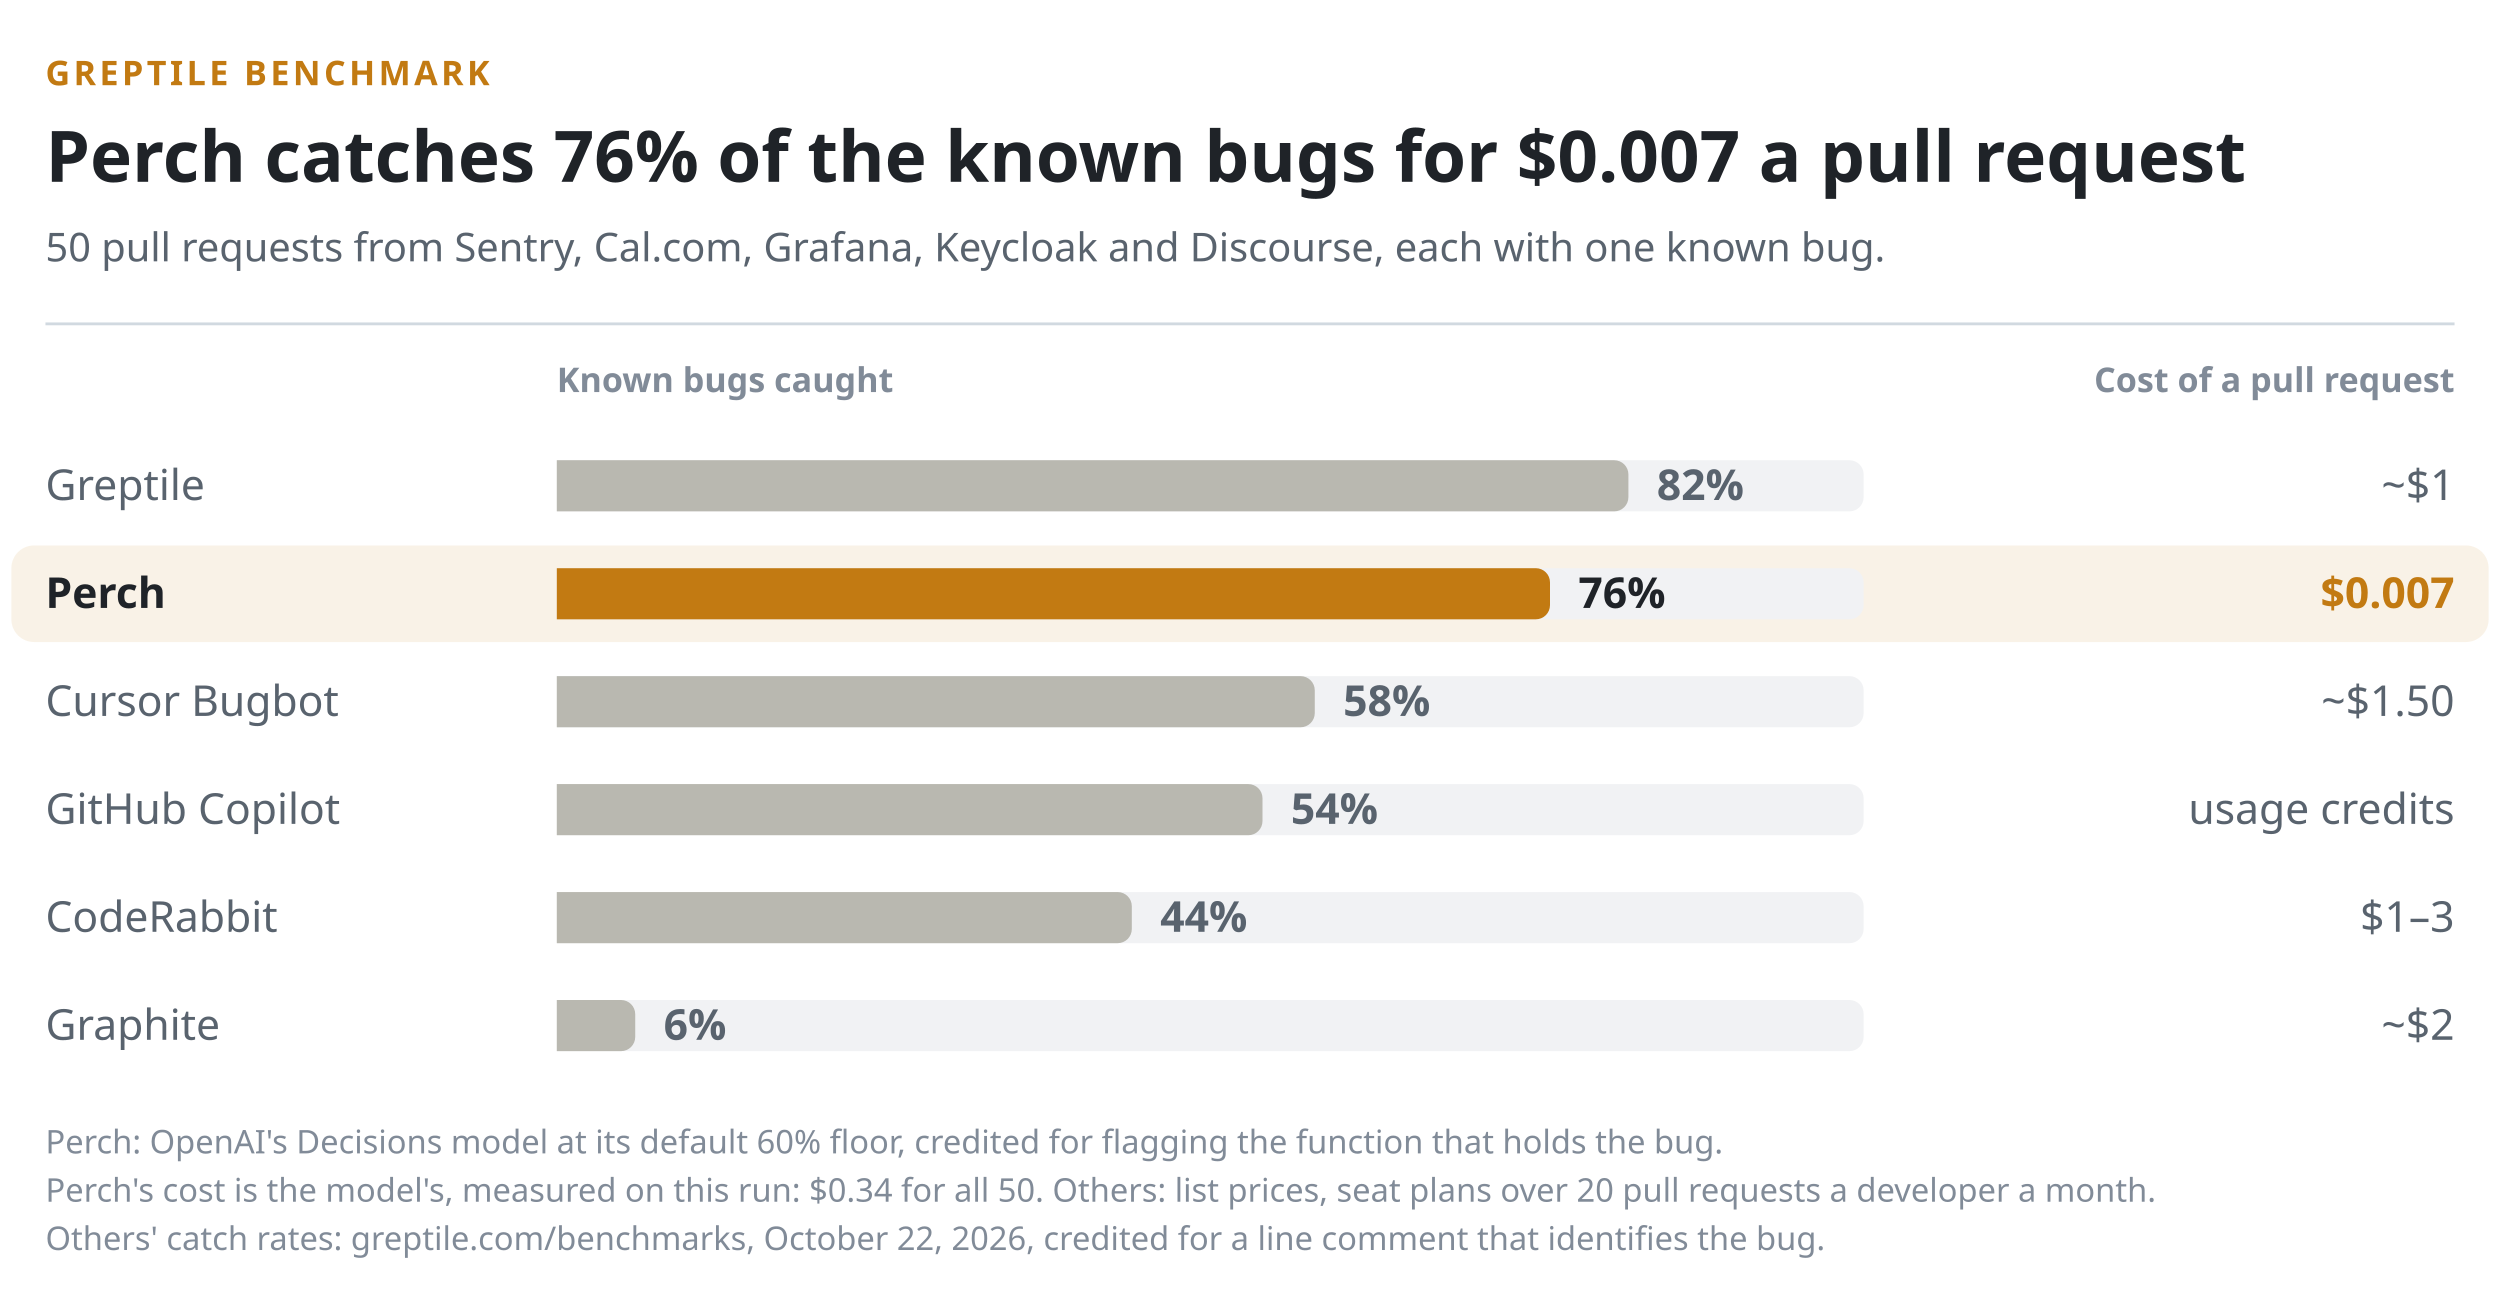
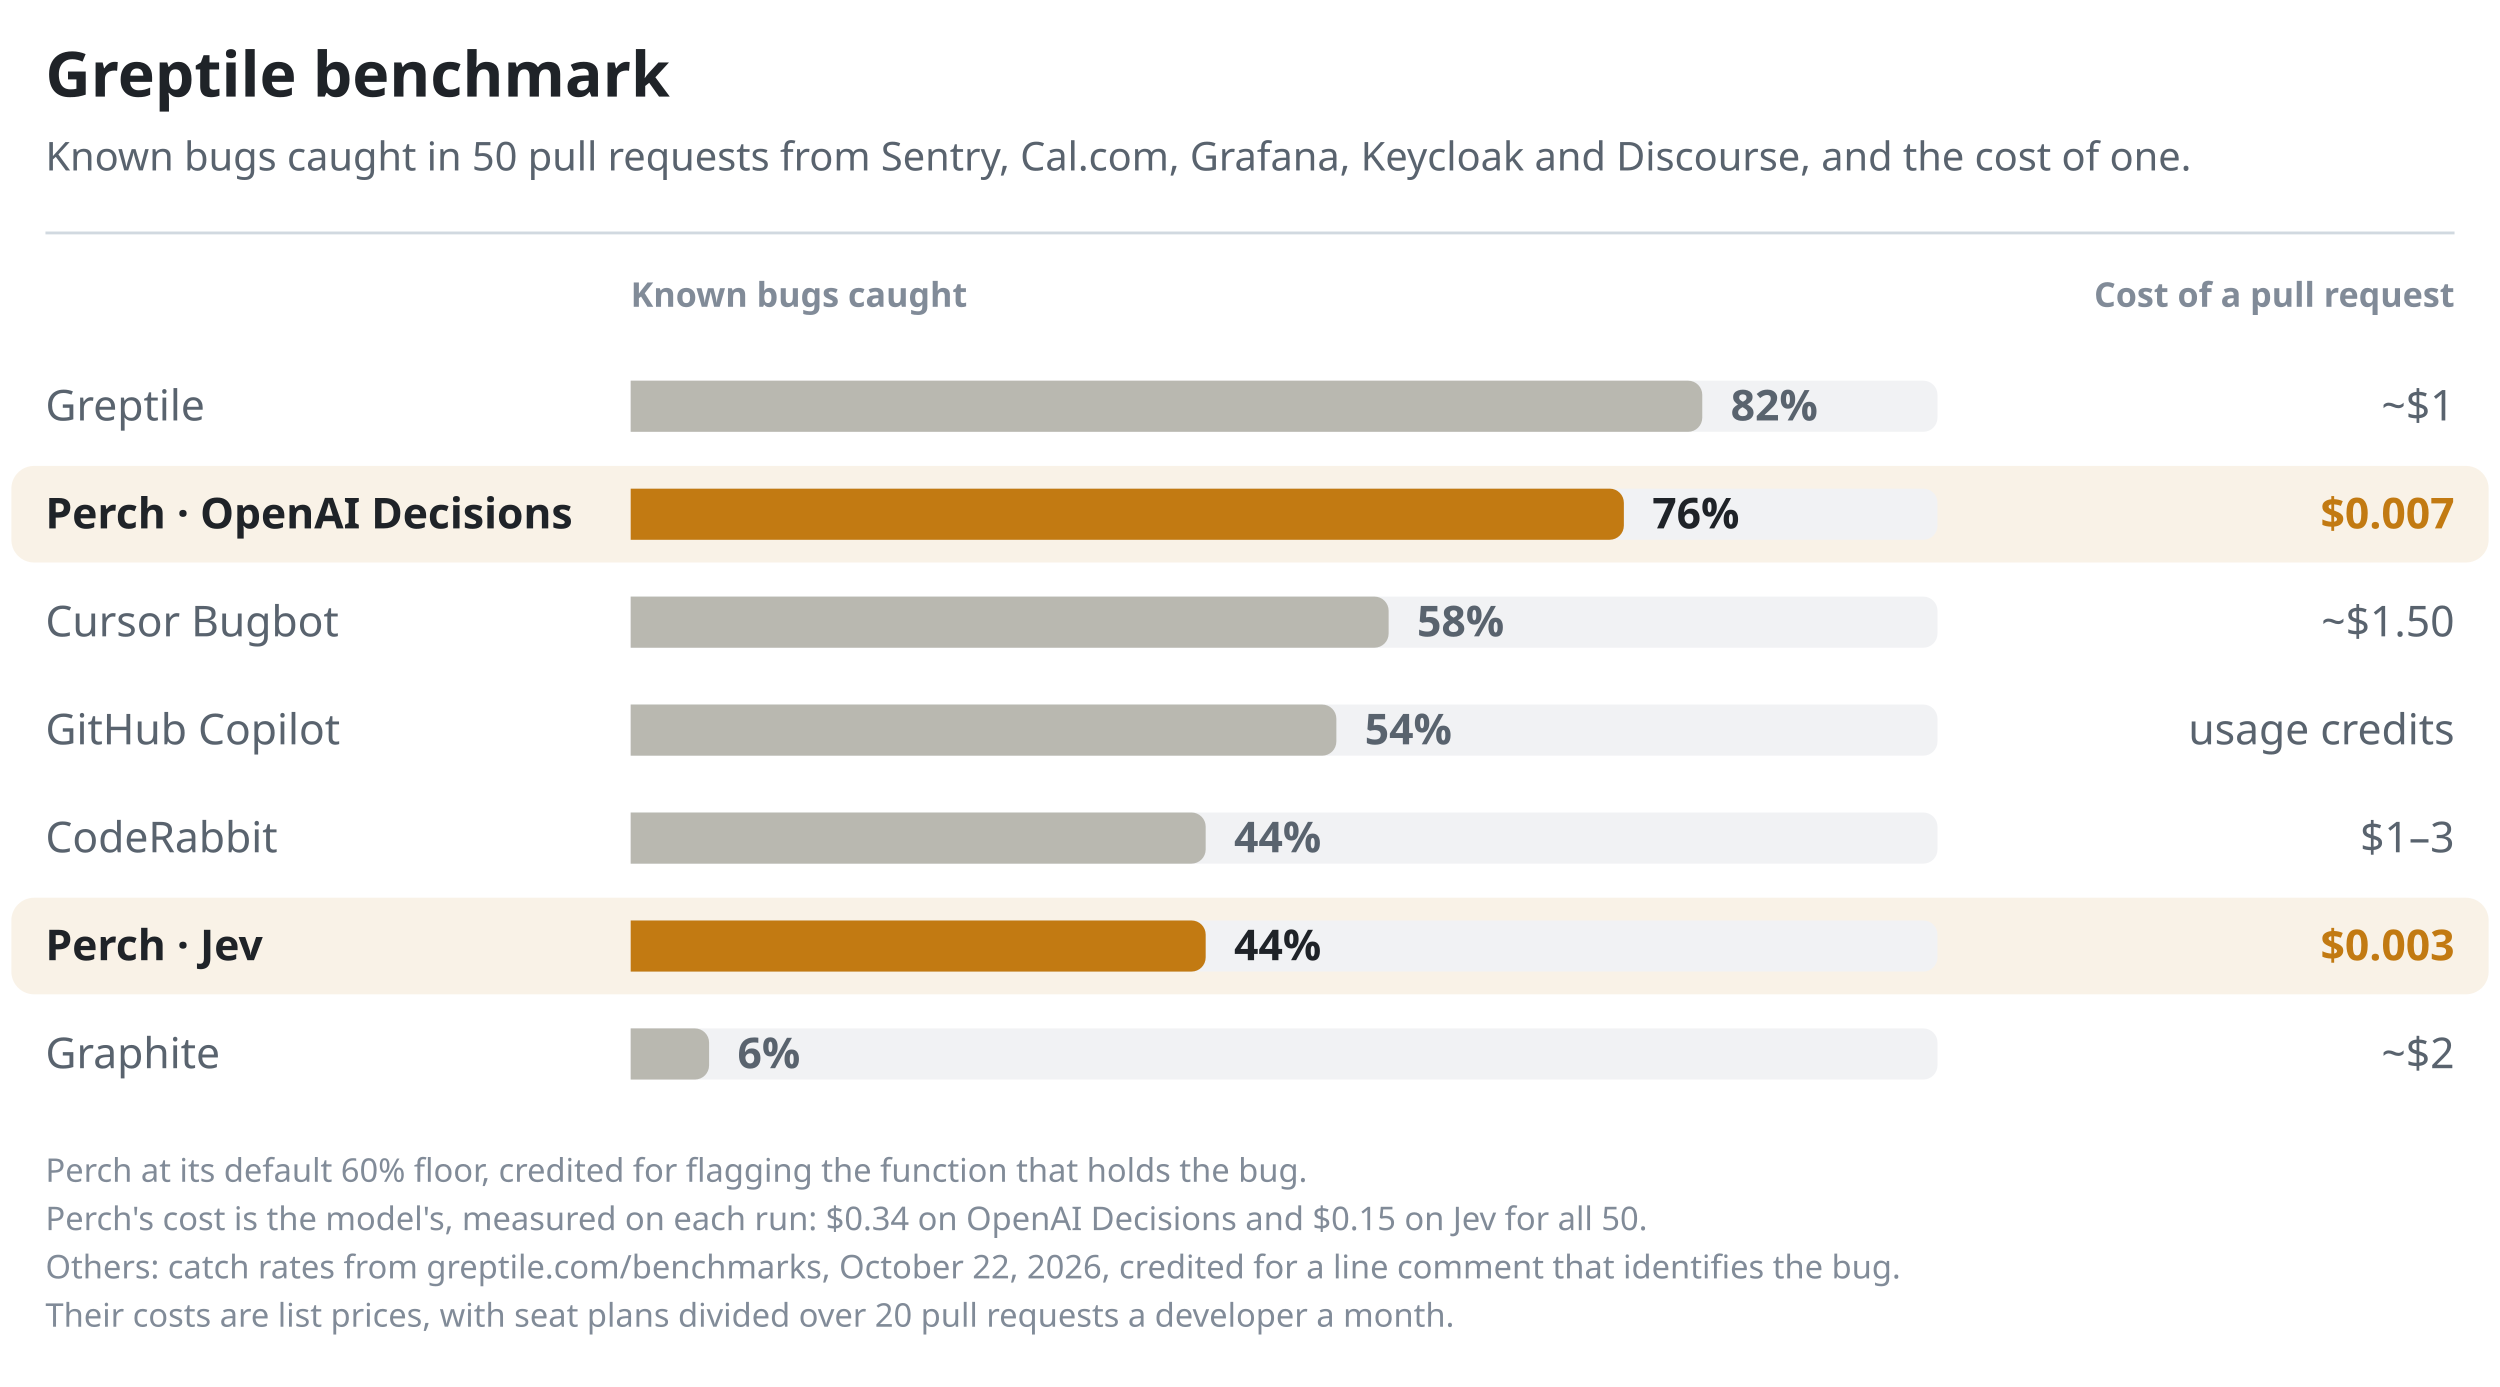
- <svg xmlns="http://www.w3.org/2000/svg" width="880" height="461" viewBox="0 0 880 461" role="img" aria-labelledby="title desc">
+ <svg xmlns="http://www.w3.org/2000/svg" width="880" height="488" viewBox="0 0 880 488" role="img" aria-labelledby="title desc">
  <style>text{font-family:-apple-system, BlinkMacSystemFont, 'Segoe UI', 'Noto Sans', Helvetica, Arial, sans-serif}.n{font-variant-numeric:tabular-nums}</style>
-   <text x="16" y="30" font-size="12" font-weight="700" letter-spacing="1.2" fill="#c27a12">GREPTILE BENCHMARK</text>
-   <text x="16" y="64" font-size="25" font-weight="700" fill="#1f2328">Perch catches 76% of the known bugs for $0.007 a pull request</text>
-   <text x="16" y="92" font-size="14" fill="#59636e">50 pull requests from Sentry, Cal.com, Grafana, Keycloak and Discourse, each with one known bug.</text>
-   <line x1="16" y1="114" x2="864" y2="114" stroke="#d1d9e0" stroke-width="1" />
-   <text x="196" y="138" font-size="12" font-weight="600" fill="#818b98">Known bugs caught</text>
-   <text x="864" y="138" font-size="12" font-weight="600" text-anchor="end" fill="#818b98">Cost of a pull request</text>
-   <text x="16" y="176" font-size="15" fill="#59636e">Greptile</text>
-   <path d="M196,162h455a5,5 0 0 1 5,5v8a5,5 0 0 1 -5,5h-455z" fill="#f1f2f4" />
-   <path d="M196,162h372.2a5,5 0 0 1 5,5v8a5,5 0 0 1 -5,5h-372.2z" fill="#b9b8b0" />
-   <text class="n" x="583.2" y="176" font-size="15" font-weight="600" fill="#59636e">82%</text>
-   <text class="n" x="864" y="176" font-size="15" text-anchor="end" font-weight="400" fill="#59636e">~$1</text>
-   <rect x="4" y="192" width="872" height="34" rx="8" fill="#c27a12" fill-opacity="0.1" />
-   <text x="16" y="214" font-size="15" font-weight="700" fill="#1f2328">Perch</text>
-   <path d="M196,200h455a5,5 0 0 1 5,5v8a5,5 0 0 1 -5,5h-455z" fill="#f1f2f4" />
-   <path d="M196,200h344.6a5,5 0 0 1 5,5v8a5,5 0 0 1 -5,5h-344.6z" fill="#c27a12" />
-   <text class="n" x="555.6" y="214" font-size="15" font-weight="700" fill="#1f2328">76%</text>
-   <text class="n" x="864" y="214" font-size="15" text-anchor="end" font-weight="700" fill="#c27a12">$0.007</text>
-   <text x="16" y="252" font-size="15" fill="#59636e">Cursor Bugbot</text>
-   <path d="M196,238h455a5,5 0 0 1 5,5v8a5,5 0 0 1 -5,5h-455z" fill="#f1f2f4" />
-   <path d="M196,238h261.8a5,5 0 0 1 5,5v8a5,5 0 0 1 -5,5h-261.8z" fill="#b9b8b0" />
-   <text class="n" x="472.8" y="252" font-size="15" font-weight="600" fill="#59636e">58%</text>
-   <text class="n" x="864" y="252" font-size="15" text-anchor="end" font-weight="400" fill="#59636e">~$1.50</text>
-   <text x="16" y="290" font-size="15" fill="#59636e">GitHub Copilot</text>
-   <path d="M196,276h455a5,5 0 0 1 5,5v8a5,5 0 0 1 -5,5h-455z" fill="#f1f2f4" />
-   <path d="M196,276h243.4a5,5 0 0 1 5,5v8a5,5 0 0 1 -5,5h-243.4z" fill="#b9b8b0" />
-   <text class="n" x="454.4" y="290" font-size="15" font-weight="600" fill="#59636e">54%</text>
-   <text class="n" x="864" y="290" font-size="15" text-anchor="end" font-weight="400" fill="#59636e">usage credits</text>
-   <text x="16" y="328" font-size="15" fill="#59636e">CodeRabbit</text>
-   <path d="M196,314h455a5,5 0 0 1 5,5v8a5,5 0 0 1 -5,5h-455z" fill="#f1f2f4" />
-   <path d="M196,314h197.4a5,5 0 0 1 5,5v8a5,5 0 0 1 -5,5h-197.4z" fill="#b9b8b0" />
-   <text class="n" x="408.4" y="328" font-size="15" font-weight="600" fill="#59636e">44%</text>
-   <text class="n" x="864" y="328" font-size="15" text-anchor="end" font-weight="400" fill="#59636e">$1–3</text>
-   <text x="16" y="366" font-size="15" fill="#59636e">Graphite</text>
-   <path d="M196,352h455a5,5 0 0 1 5,5v8a5,5 0 0 1 -5,5h-455z" fill="#f1f2f4" />
-   <path d="M196,352h22.6a5,5 0 0 1 5,5v8a5,5 0 0 1 -5,5h-22.6z" fill="#b9b8b0" />
-   <text class="n" x="233.6" y="366" font-size="15" font-weight="600" fill="#59636e">6%</text>
-   <text class="n" x="864" y="366" font-size="15" text-anchor="end" font-weight="400" fill="#59636e">~$2</text>
-   <text x="16" y="406" font-size="11.5" fill="#818b98">Perch: OpenAI's Decisions model at its default 60% floor, credited for flagging the function that holds the bug.</text>
-   <text x="16" y="423" font-size="11.5" fill="#818b98">Perch's cost is the model's, measured on this run: $0.34 for all 50. Others: list prices, seat plans over 20 pull requests a developer a month.</text>
-   <text x="16" y="440" font-size="11.5" fill="#818b98">Others' catch rates: greptile.com/benchmarks, October 22, 2026, credited for a line comment that identifies the bug.</text>
+   <text x="16" y="34" font-size="22" font-weight="700" fill="#1f2328">Greptile benchmark</text>
+   <text x="16" y="60" font-size="14" fill="#59636e">Known bugs caught in 50 pull requests from Sentry, Cal.com, Grafana, Keycloak and Discourse, and the cost of one.</text>
+   <line x1="16" y1="82" x2="864" y2="82" stroke="#d1d9e0" stroke-width="1" />
+   <text x="222" y="108" font-size="12" font-weight="600" fill="#818b98">Known bugs caught</text>
+   <text x="864" y="108" font-size="12" font-weight="600" text-anchor="end" fill="#818b98">Cost of a pull request</text>
+   <text x="16" y="148" font-size="15" fill="#59636e">Greptile</text>
+   <path d="M222,134h455a5,5 0 0 1 5,5v8a5,5 0 0 1 -5,5h-455z" fill="#f1f2f4" />
+   <path d="M222,134h372.2a5,5 0 0 1 5,5v8a5,5 0 0 1 -5,5h-372.2z" fill="#b9b8b0" />
+   <text class="n" x="609.2" y="148" font-size="15" font-weight="600" fill="#59636e">82%</text>
+   <text class="n" x="864" y="148" font-size="15" text-anchor="end" font-weight="400" fill="#59636e">~$1</text>
+   <rect x="4" y="164" width="872" height="34" rx="8" fill="#c27a12" fill-opacity="0.1" />
+   <text x="16" y="186" font-size="15" font-weight="700" fill="#1f2328">Perch · OpenAI Decisions</text>
+   <path d="M222,172h455a5,5 0 0 1 5,5v8a5,5 0 0 1 -5,5h-455z" fill="#f1f2f4" />
+   <path d="M222,172h344.6a5,5 0 0 1 5,5v8a5,5 0 0 1 -5,5h-344.6z" fill="#c27a12" />
+   <text class="n" x="581.6" y="186" font-size="15" font-weight="700" fill="#1f2328">76%</text>
+   <text class="n" x="864" y="186" font-size="15" text-anchor="end" font-weight="700" fill="#c27a12">$0.007</text>
+   <text x="16" y="224" font-size="15" fill="#59636e">Cursor Bugbot</text>
+   <path d="M222,210h455a5,5 0 0 1 5,5v8a5,5 0 0 1 -5,5h-455z" fill="#f1f2f4" />
+   <path d="M222,210h261.8a5,5 0 0 1 5,5v8a5,5 0 0 1 -5,5h-261.8z" fill="#b9b8b0" />
+   <text class="n" x="498.8" y="224" font-size="15" font-weight="600" fill="#59636e">58%</text>
+   <text class="n" x="864" y="224" font-size="15" text-anchor="end" font-weight="400" fill="#59636e">~$1.50</text>
+   <text x="16" y="262" font-size="15" fill="#59636e">GitHub Copilot</text>
+   <path d="M222,248h455a5,5 0 0 1 5,5v8a5,5 0 0 1 -5,5h-455z" fill="#f1f2f4" />
+   <path d="M222,248h243.4a5,5 0 0 1 5,5v8a5,5 0 0 1 -5,5h-243.4z" fill="#b9b8b0" />
+   <text class="n" x="480.4" y="262" font-size="15" font-weight="600" fill="#59636e">54%</text>
+   <text class="n" x="864" y="262" font-size="15" text-anchor="end" font-weight="400" fill="#59636e">usage credits</text>
+   <text x="16" y="300" font-size="15" fill="#59636e">CodeRabbit</text>
+   <path d="M222,286h455a5,5 0 0 1 5,5v8a5,5 0 0 1 -5,5h-455z" fill="#f1f2f4" />
+   <path d="M222,286h197.4a5,5 0 0 1 5,5v8a5,5 0 0 1 -5,5h-197.4z" fill="#b9b8b0" />
+   <text class="n" x="434.4" y="300" font-size="15" font-weight="600" fill="#59636e">44%</text>
+   <text class="n" x="864" y="300" font-size="15" text-anchor="end" font-weight="400" fill="#59636e">$1–3</text>
+   <rect x="4" y="316" width="872" height="34" rx="8" fill="#c27a12" fill-opacity="0.1" />
+   <text x="16" y="338" font-size="15" font-weight="700" fill="#1f2328">Perch · Jev</text>
+   <path d="M222,324h455a5,5 0 0 1 5,5v8a5,5 0 0 1 -5,5h-455z" fill="#f1f2f4" />
+   <path d="M222,324h197.4a5,5 0 0 1 5,5v8a5,5 0 0 1 -5,5h-197.4z" fill="#c27a12" />
+   <text class="n" x="434.4" y="338" font-size="15" font-weight="700" fill="#1f2328">44%</text>
+   <text class="n" x="864" y="338" font-size="15" text-anchor="end" font-weight="700" fill="#c27a12">$0.003</text>
+   <text x="16" y="376" font-size="15" fill="#59636e">Graphite</text>
+   <path d="M222,362h455a5,5 0 0 1 5,5v8a5,5 0 0 1 -5,5h-455z" fill="#f1f2f4" />
+   <path d="M222,362h22.6a5,5 0 0 1 5,5v8a5,5 0 0 1 -5,5h-22.6z" fill="#b9b8b0" />
+   <text class="n" x="259.6" y="376" font-size="15" font-weight="600" fill="#59636e">6%</text>
+   <text class="n" x="864" y="376" font-size="15" text-anchor="end" font-weight="400" fill="#59636e">~$2</text>
+   <text x="16" y="416" font-size="11.5" fill="#818b98">Perch at its default 60% floor, credited for flagging the function that holds the bug.</text>
+   <text x="16" y="433" font-size="11.5" fill="#818b98">Perch's cost is the model's, measured on each run: $0.34 on OpenAI Decisions and $0.15 on Jev for all 50.</text>
+   <text x="16" y="450" font-size="11.5" fill="#818b98">Others: catch rates from greptile.com/benchmarks, October 22, 2026, credited for a line comment that identifies the bug.</text>
+   <text x="16" y="467" font-size="11.5" fill="#818b98">Their costs are list prices, with seat plans divided over 20 pull requests a developer a month.</text>
</svg>
